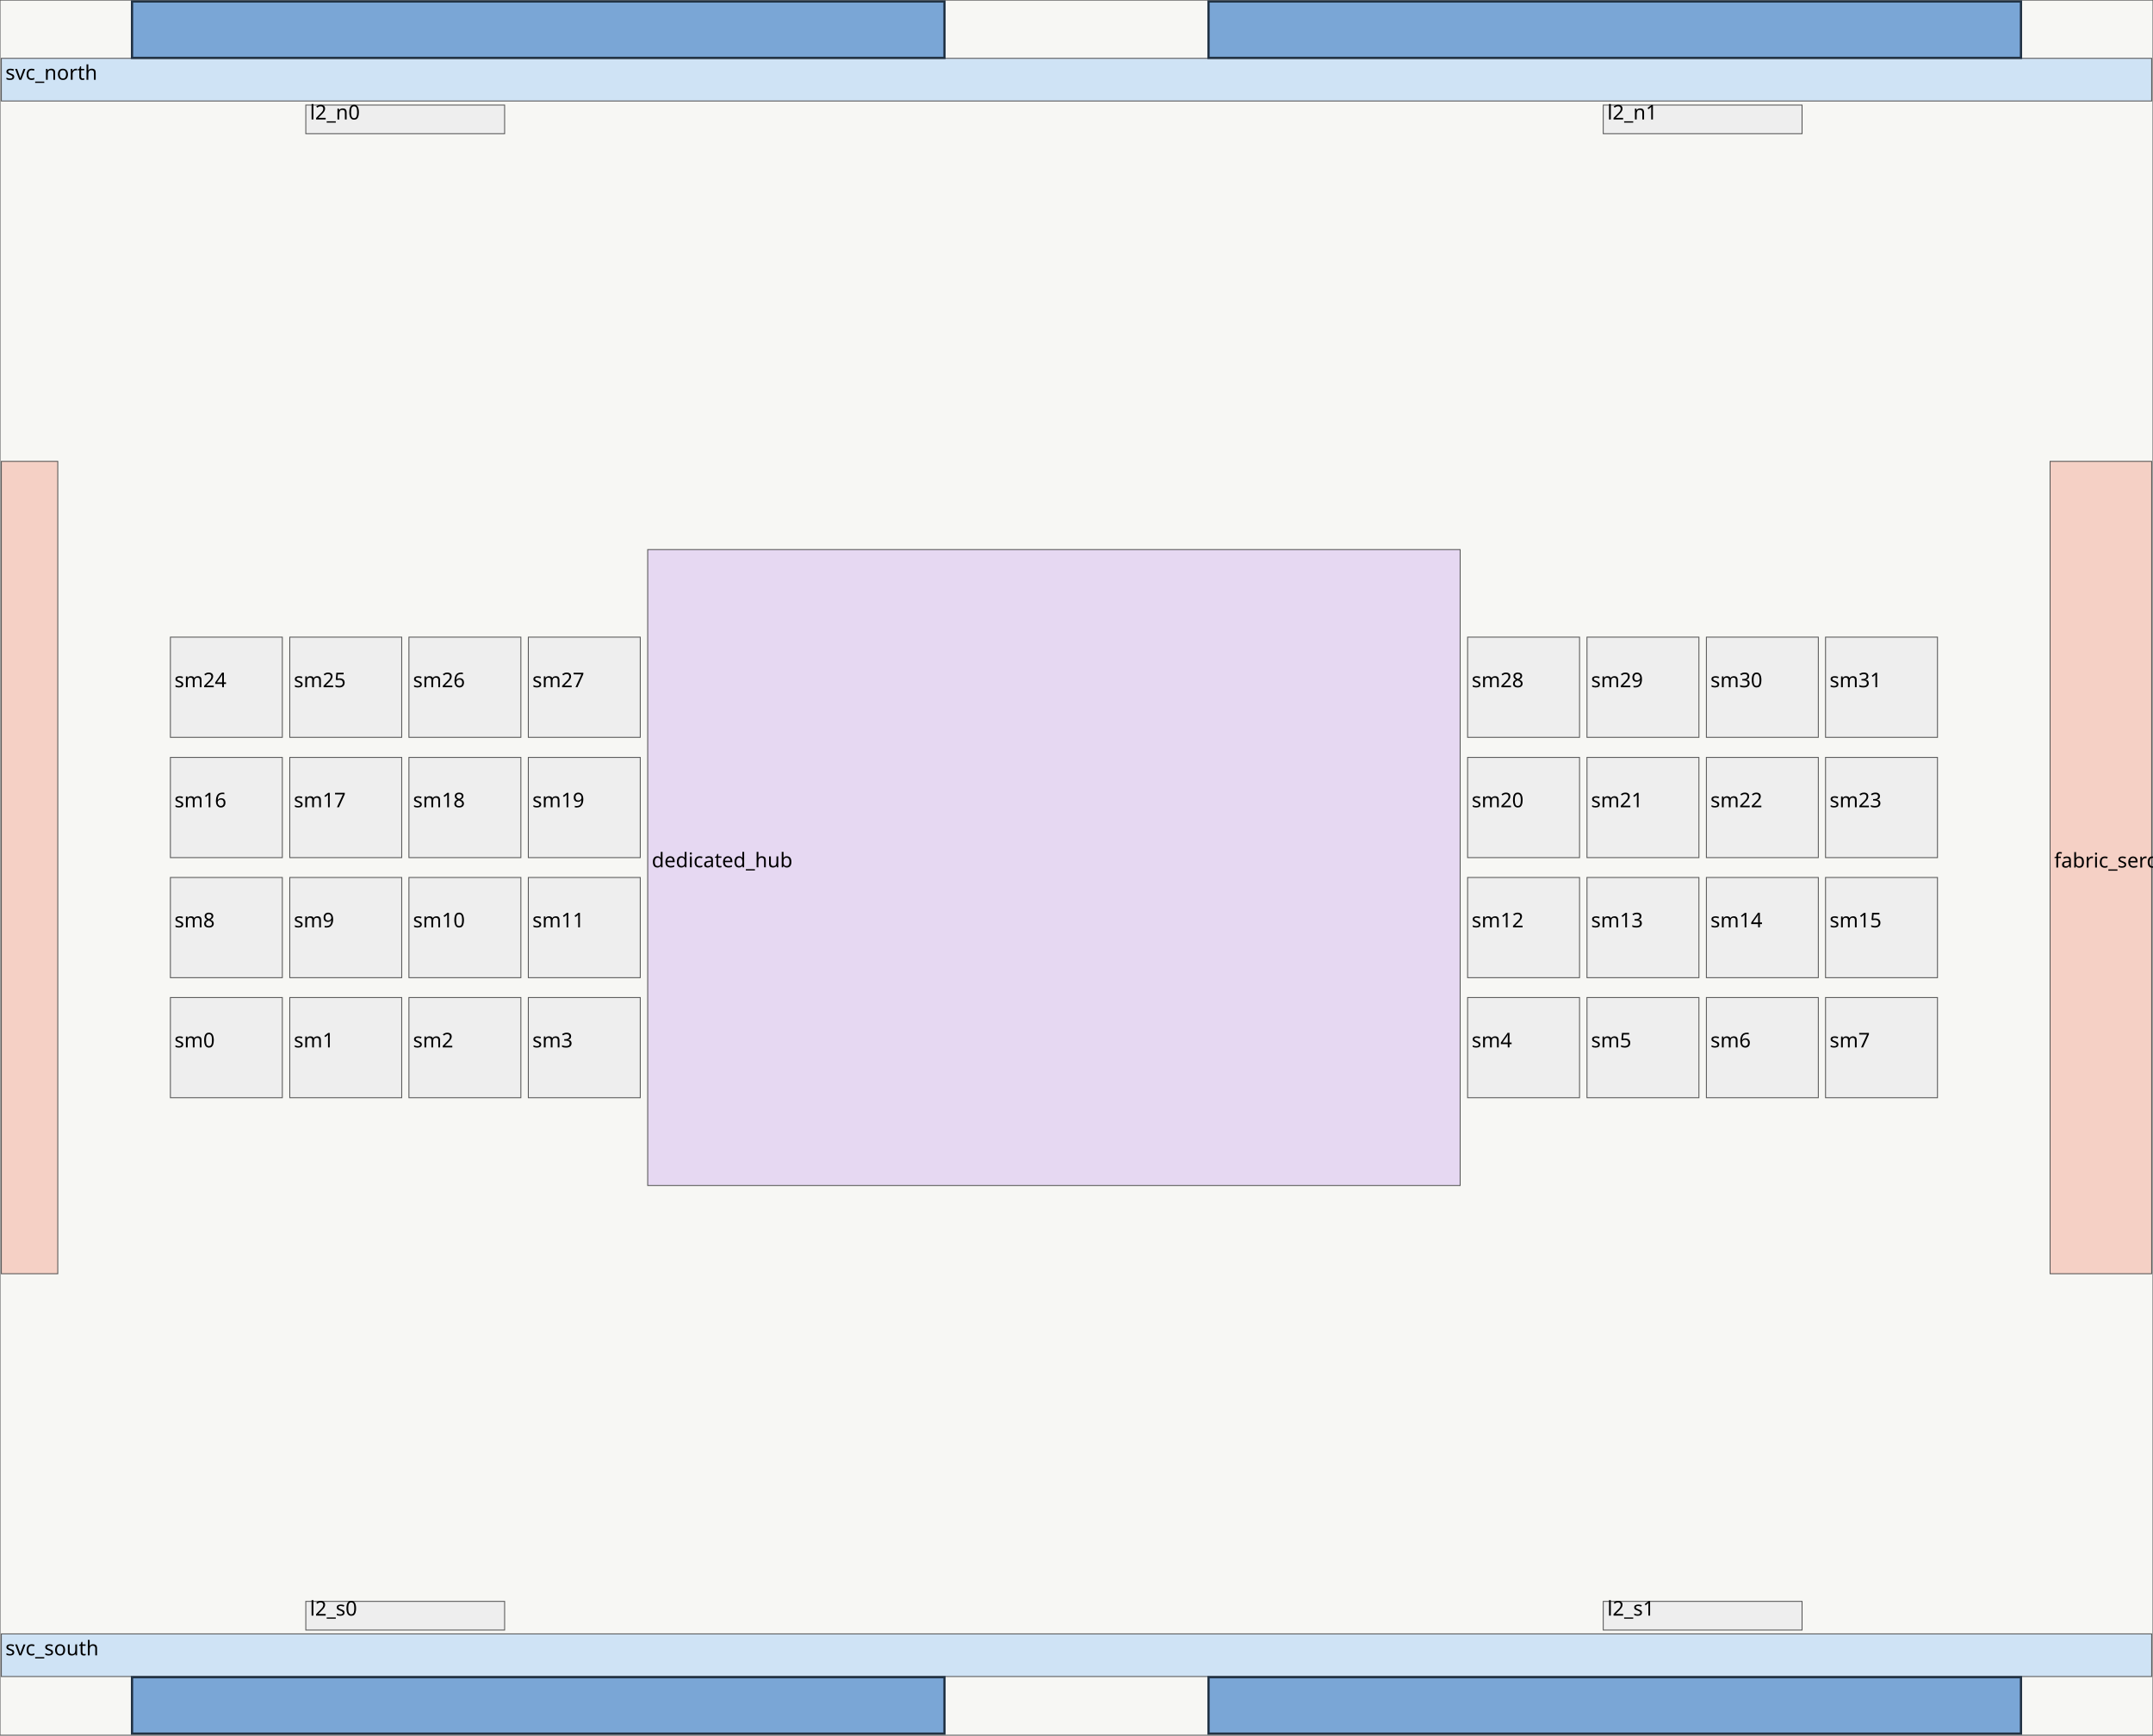
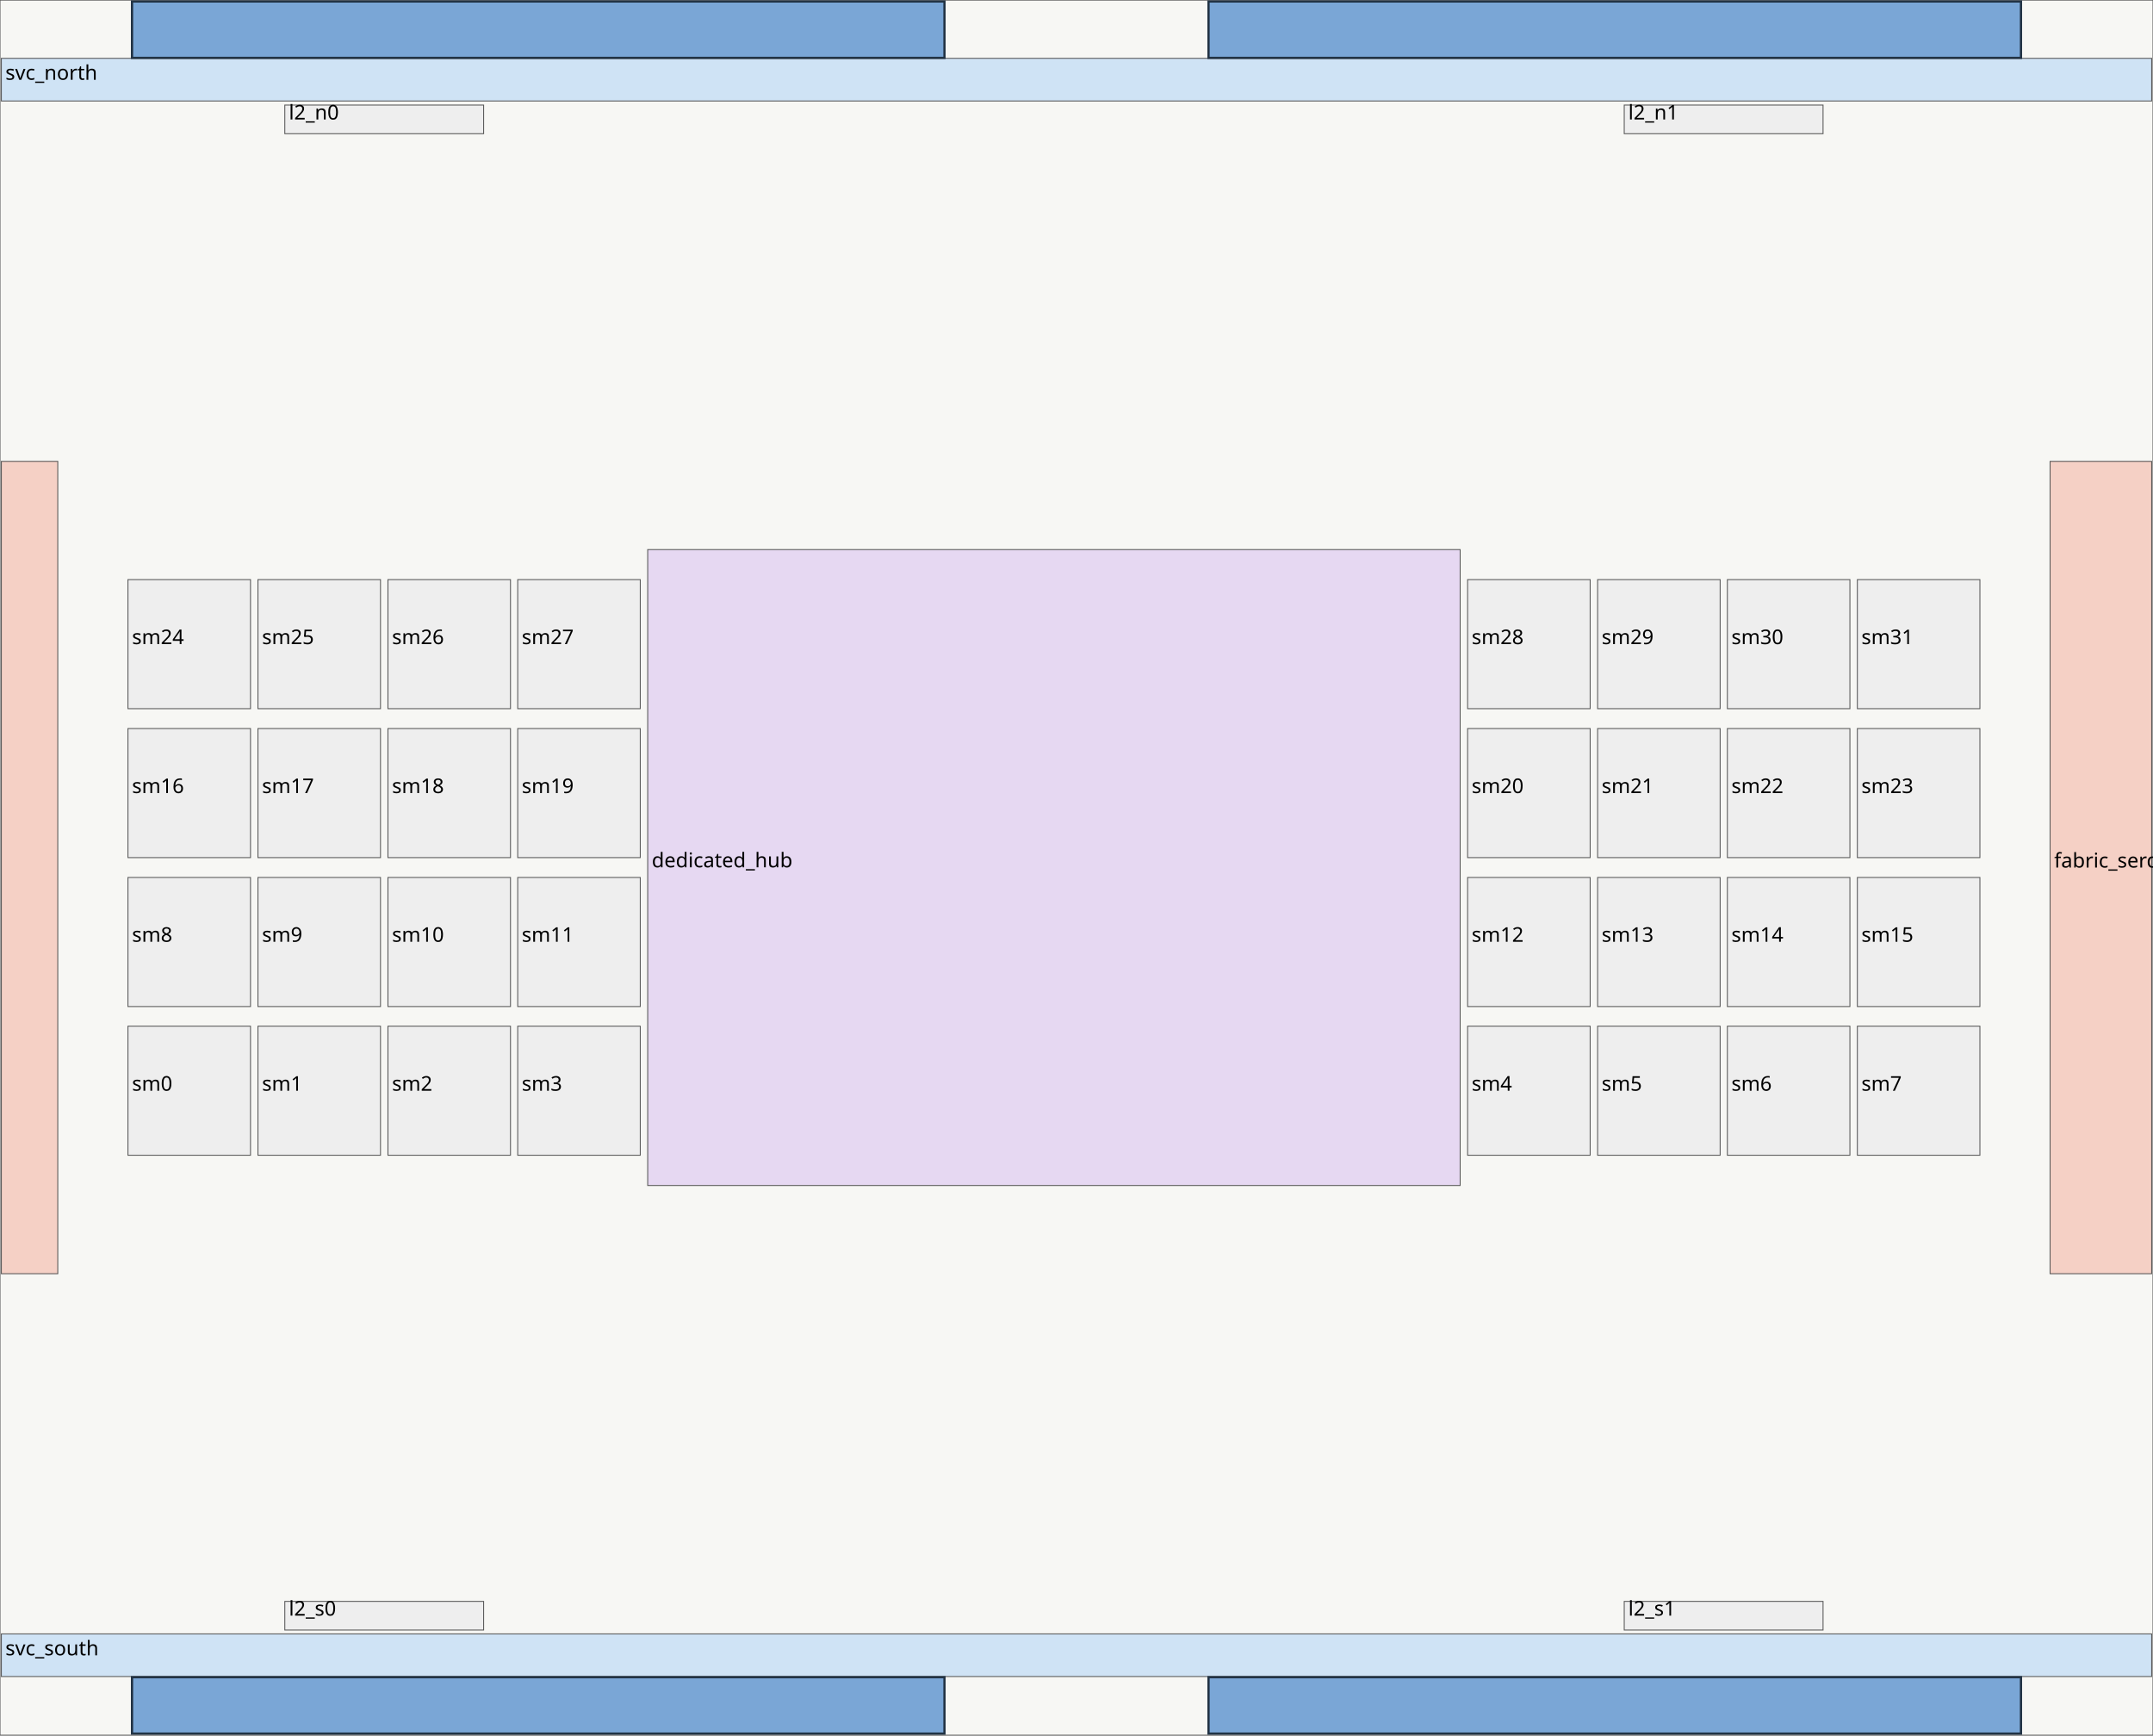
<svg xmlns="http://www.w3.org/2000/svg" width="954" height="769" viewBox="0 0 954.0 768.9" font-family="sans-serif" font-size="9">
  <rect x="0.0" y="-0.0" width="954.0" height="768.9" fill="#f7f7f4" stroke="#555" stroke-width="0.4" />
  <rect x="0.6" y="724.0" width="952.8" height="18.9" fill="#cfe3f5" stroke="#555" stroke-width="0.4" />
  <rect x="0.6" y="25.8" width="952.8" height="18.9" fill="#cfe3f5" stroke="#555" stroke-width="0.4" />
  <rect x="0.6" y="204.4" width="25.0" height="360.0" fill="#f5d0c5" stroke="#555" stroke-width="0.4" />
  <rect x="908.4" y="204.4" width="45.0" height="360.0" fill="#f5d0c5" stroke="#555" stroke-width="0.4" />
  <rect x="287.0" y="243.5" width="360.0" height="281.8" fill="#e6d8f2" stroke="#555" stroke-width="0.4" />
-   <rect x="75.5" y="442.0" width="49.6" height="44.4" fill="#eee" stroke="#555" stroke-width="0.4" />
-   <rect x="128.4" y="442.0" width="49.6" height="44.4" fill="#eee" stroke="#555" stroke-width="0.4" />
-   <rect x="181.2" y="442.0" width="49.6" height="44.4" fill="#eee" stroke="#555" stroke-width="0.4" />
-   <rect x="234.1" y="442.0" width="49.6" height="44.4" fill="#eee" stroke="#555" stroke-width="0.4" />
-   <rect x="650.3" y="442.0" width="49.6" height="44.4" fill="#eee" stroke="#555" stroke-width="0.4" />
-   <rect x="703.2" y="442.0" width="49.6" height="44.4" fill="#eee" stroke="#555" stroke-width="0.4" />
-   <rect x="756.1" y="442.0" width="49.6" height="44.4" fill="#eee" stroke="#555" stroke-width="0.4" />
-   <rect x="808.9" y="442.0" width="49.6" height="44.4" fill="#eee" stroke="#555" stroke-width="0.4" />
-   <rect x="75.5" y="388.8" width="49.6" height="44.4" fill="#eee" stroke="#555" stroke-width="0.4" />
-   <rect x="128.4" y="388.8" width="49.6" height="44.4" fill="#eee" stroke="#555" stroke-width="0.4" />
-   <rect x="181.2" y="388.8" width="49.6" height="44.4" fill="#eee" stroke="#555" stroke-width="0.4" />
-   <rect x="234.1" y="388.8" width="49.6" height="44.4" fill="#eee" stroke="#555" stroke-width="0.4" />
-   <rect x="650.3" y="388.8" width="49.6" height="44.4" fill="#eee" stroke="#555" stroke-width="0.4" />
-   <rect x="703.2" y="388.8" width="49.6" height="44.4" fill="#eee" stroke="#555" stroke-width="0.4" />
-   <rect x="756.1" y="388.8" width="49.6" height="44.4" fill="#eee" stroke="#555" stroke-width="0.4" />
-   <rect x="808.9" y="388.8" width="49.6" height="44.4" fill="#eee" stroke="#555" stroke-width="0.4" />
-   <rect x="75.5" y="335.6" width="49.6" height="44.4" fill="#eee" stroke="#555" stroke-width="0.4" />
-   <rect x="128.4" y="335.6" width="49.6" height="44.4" fill="#eee" stroke="#555" stroke-width="0.4" />
-   <rect x="181.2" y="335.6" width="49.6" height="44.4" fill="#eee" stroke="#555" stroke-width="0.4" />
-   <rect x="234.1" y="335.6" width="49.6" height="44.4" fill="#eee" stroke="#555" stroke-width="0.4" />
-   <rect x="650.3" y="335.6" width="49.6" height="44.4" fill="#eee" stroke="#555" stroke-width="0.4" />
-   <rect x="703.2" y="335.6" width="49.6" height="44.4" fill="#eee" stroke="#555" stroke-width="0.4" />
-   <rect x="756.1" y="335.6" width="49.6" height="44.4" fill="#eee" stroke="#555" stroke-width="0.4" />
-   <rect x="808.9" y="335.6" width="49.6" height="44.4" fill="#eee" stroke="#555" stroke-width="0.4" />
-   <rect x="75.5" y="282.3" width="49.6" height="44.4" fill="#eee" stroke="#555" stroke-width="0.4" />
-   <rect x="128.4" y="282.3" width="49.6" height="44.4" fill="#eee" stroke="#555" stroke-width="0.4" />
-   <rect x="181.2" y="282.3" width="49.6" height="44.4" fill="#eee" stroke="#555" stroke-width="0.4" />
-   <rect x="234.1" y="282.3" width="49.6" height="44.4" fill="#eee" stroke="#555" stroke-width="0.4" />
-   <rect x="650.3" y="282.3" width="49.6" height="44.4" fill="#eee" stroke="#555" stroke-width="0.4" />
-   <rect x="703.2" y="282.3" width="49.6" height="44.4" fill="#eee" stroke="#555" stroke-width="0.4" />
-   <rect x="756.1" y="282.3" width="49.6" height="44.4" fill="#eee" stroke="#555" stroke-width="0.4" />
-   <rect x="808.9" y="282.3" width="49.6" height="44.4" fill="#eee" stroke="#555" stroke-width="0.4" />
-   <rect x="135.5" y="709.6" width="88.1" height="12.7" fill="#eee" stroke="#555" stroke-width="0.4" />
-   <rect x="710.4" y="709.6" width="88.1" height="12.7" fill="#eee" stroke="#555" stroke-width="0.4" />
-   <rect x="135.5" y="46.5" width="88.1" height="12.7" fill="#eee" stroke="#555" stroke-width="0.4" />
-   <rect x="710.4" y="46.5" width="88.1" height="12.7" fill="#eee" stroke="#555" stroke-width="0.4" />
+   <rect x="56.7" y="454.7" width="54.3" height="57.2" fill="#eee" stroke="#555" stroke-width="0.4" />
+   <rect x="114.3" y="454.7" width="54.3" height="57.2" fill="#eee" stroke="#555" stroke-width="0.4" />
+   <rect x="171.9" y="454.7" width="54.3" height="57.2" fill="#eee" stroke="#555" stroke-width="0.4" />
+   <rect x="229.4" y="454.7" width="54.3" height="57.2" fill="#eee" stroke="#555" stroke-width="0.4" />
+   <rect x="650.3" y="454.7" width="54.3" height="57.2" fill="#eee" stroke="#555" stroke-width="0.4" />
+   <rect x="707.9" y="454.7" width="54.3" height="57.2" fill="#eee" stroke="#555" stroke-width="0.4" />
+   <rect x="765.4" y="454.7" width="54.3" height="57.2" fill="#eee" stroke="#555" stroke-width="0.4" />
+   <rect x="823.0" y="454.7" width="54.3" height="57.2" fill="#eee" stroke="#555" stroke-width="0.4" />
+   <rect x="56.7" y="388.8" width="54.3" height="57.2" fill="#eee" stroke="#555" stroke-width="0.4" />
+   <rect x="114.3" y="388.8" width="54.3" height="57.2" fill="#eee" stroke="#555" stroke-width="0.4" />
+   <rect x="171.9" y="388.8" width="54.3" height="57.2" fill="#eee" stroke="#555" stroke-width="0.4" />
+   <rect x="229.4" y="388.8" width="54.3" height="57.2" fill="#eee" stroke="#555" stroke-width="0.4" />
+   <rect x="650.3" y="388.8" width="54.3" height="57.2" fill="#eee" stroke="#555" stroke-width="0.4" />
+   <rect x="707.9" y="388.8" width="54.3" height="57.2" fill="#eee" stroke="#555" stroke-width="0.4" />
+   <rect x="765.4" y="388.8" width="54.3" height="57.2" fill="#eee" stroke="#555" stroke-width="0.4" />
+   <rect x="823.0" y="388.8" width="54.3" height="57.2" fill="#eee" stroke="#555" stroke-width="0.4" />
+   <rect x="56.7" y="322.8" width="54.3" height="57.2" fill="#eee" stroke="#555" stroke-width="0.4" />
+   <rect x="114.3" y="322.8" width="54.3" height="57.2" fill="#eee" stroke="#555" stroke-width="0.4" />
+   <rect x="171.9" y="322.8" width="54.3" height="57.2" fill="#eee" stroke="#555" stroke-width="0.4" />
+   <rect x="229.4" y="322.8" width="54.3" height="57.2" fill="#eee" stroke="#555" stroke-width="0.4" />
+   <rect x="650.3" y="322.8" width="54.3" height="57.2" fill="#eee" stroke="#555" stroke-width="0.4" />
+   <rect x="707.9" y="322.8" width="54.3" height="57.2" fill="#eee" stroke="#555" stroke-width="0.4" />
+   <rect x="765.4" y="322.8" width="54.3" height="57.2" fill="#eee" stroke="#555" stroke-width="0.4" />
+   <rect x="823.0" y="322.8" width="54.3" height="57.2" fill="#eee" stroke="#555" stroke-width="0.4" />
+   <rect x="56.7" y="256.8" width="54.3" height="57.2" fill="#eee" stroke="#555" stroke-width="0.4" />
+   <rect x="114.3" y="256.8" width="54.3" height="57.2" fill="#eee" stroke="#555" stroke-width="0.4" />
+   <rect x="171.9" y="256.8" width="54.3" height="57.2" fill="#eee" stroke="#555" stroke-width="0.4" />
+   <rect x="229.4" y="256.8" width="54.3" height="57.2" fill="#eee" stroke="#555" stroke-width="0.4" />
+   <rect x="650.3" y="256.8" width="54.3" height="57.2" fill="#eee" stroke="#555" stroke-width="0.4" />
+   <rect x="707.9" y="256.8" width="54.3" height="57.2" fill="#eee" stroke="#555" stroke-width="0.4" />
+   <rect x="765.4" y="256.8" width="54.3" height="57.2" fill="#eee" stroke="#555" stroke-width="0.4" />
+   <rect x="823.0" y="256.8" width="54.3" height="57.2" fill="#eee" stroke="#555" stroke-width="0.4" />
+   <rect x="126.2" y="709.6" width="88.1" height="12.7" fill="#eee" stroke="#555" stroke-width="0.4" />
+   <rect x="719.7" y="709.6" width="88.1" height="12.7" fill="#eee" stroke="#555" stroke-width="0.4" />
+   <rect x="126.2" y="46.5" width="88.1" height="12.7" fill="#eee" stroke="#555" stroke-width="0.4" />
+   <rect x="719.7" y="46.5" width="88.1" height="12.7" fill="#eee" stroke="#555" stroke-width="0.4" />
  <rect x="58.5" y="743.2" width="360.0" height="25.0" fill="#7aa6d6" stroke="#234" />
  <rect x="58.5" y="0.6" width="360.0" height="25.0" fill="#7aa6d6" stroke="#234" />
  <rect x="535.5" y="743.2" width="360.0" height="25.0" fill="#7aa6d6" stroke="#234" />
  <rect x="535.5" y="0.6" width="360.0" height="25.0" fill="#7aa6d6" stroke="#234" />
  <text x="2.4" y="733.5">svc_south</text>
  <text x="2.4" y="35.3">svc_north</text>
  <text x="910.2" y="384.4">fabric_serdes</text>
  <text x="288.8" y="384.3">dedicated_hub</text>
-   <text x="77.3" y="464.1">sm0</text>
-   <text x="130.2" y="464.1">sm1</text>
-   <text x="183.0" y="464.1">sm2</text>
-   <text x="235.9" y="464.1">sm3</text>
-   <text x="652.1" y="464.1">sm4</text>
-   <text x="705.0" y="464.1">sm5</text>
-   <text x="757.9" y="464.1">sm6</text>
-   <text x="810.7" y="464.1">sm7</text>
-   <text x="77.3" y="410.9">sm8</text>
-   <text x="130.2" y="410.9">sm9</text>
-   <text x="183.0" y="410.9">sm10</text>
-   <text x="235.9" y="410.9">sm11</text>
-   <text x="652.1" y="410.9">sm12</text>
-   <text x="705.0" y="410.9">sm13</text>
-   <text x="757.9" y="410.9">sm14</text>
-   <text x="810.7" y="410.9">sm15</text>
-   <text x="77.3" y="357.7">sm16</text>
-   <text x="130.2" y="357.7">sm17</text>
-   <text x="183.0" y="357.7">sm18</text>
-   <text x="235.9" y="357.7">sm19</text>
-   <text x="652.1" y="357.7">sm20</text>
-   <text x="705.0" y="357.7">sm21</text>
-   <text x="757.9" y="357.7">sm22</text>
-   <text x="810.7" y="357.7">sm23</text>
-   <text x="77.3" y="304.5">sm24</text>
-   <text x="130.2" y="304.5">sm25</text>
-   <text x="183.0" y="304.5">sm26</text>
-   <text x="235.9" y="304.5">sm27</text>
-   <text x="652.1" y="304.5">sm28</text>
-   <text x="705.0" y="304.5">sm29</text>
-   <text x="757.9" y="304.5">sm30</text>
-   <text x="810.7" y="304.5">sm31</text>
-   <text x="137.3" y="715.9">l2_s0</text>
-   <text x="712.2" y="715.9">l2_s1</text>
-   <text x="137.3" y="52.9">l2_n0</text>
-   <text x="712.2" y="52.9">l2_n1</text>
+   <text x="58.5" y="483.3">sm0</text>
+   <text x="116.1" y="483.3">sm1</text>
+   <text x="173.7" y="483.3">sm2</text>
+   <text x="231.2" y="483.3">sm3</text>
+   <text x="652.1" y="483.3">sm4</text>
+   <text x="709.7" y="483.3">sm5</text>
+   <text x="767.2" y="483.3">sm6</text>
+   <text x="824.8" y="483.3">sm7</text>
+   <text x="58.5" y="417.3">sm8</text>
+   <text x="116.1" y="417.3">sm9</text>
+   <text x="173.7" y="417.3">sm10</text>
+   <text x="231.2" y="417.3">sm11</text>
+   <text x="652.1" y="417.3">sm12</text>
+   <text x="709.7" y="417.3">sm13</text>
+   <text x="767.2" y="417.3">sm14</text>
+   <text x="824.8" y="417.3">sm15</text>
+   <text x="58.5" y="351.4">sm16</text>
+   <text x="116.1" y="351.4">sm17</text>
+   <text x="173.7" y="351.4">sm18</text>
+   <text x="231.2" y="351.4">sm19</text>
+   <text x="652.1" y="351.4">sm20</text>
+   <text x="709.7" y="351.4">sm21</text>
+   <text x="767.2" y="351.4">sm22</text>
+   <text x="824.8" y="351.4">sm23</text>
+   <text x="58.5" y="285.4">sm24</text>
+   <text x="116.1" y="285.4">sm25</text>
+   <text x="173.7" y="285.4">sm26</text>
+   <text x="231.2" y="285.4">sm27</text>
+   <text x="652.1" y="285.4">sm28</text>
+   <text x="709.7" y="285.4">sm29</text>
+   <text x="767.2" y="285.4">sm30</text>
+   <text x="824.8" y="285.4">sm31</text>
+   <text x="128.0" y="715.9">l2_s0</text>
+   <text x="721.5" y="715.9">l2_s1</text>
+   <text x="128.0" y="52.9">l2_n0</text>
+   <text x="721.5" y="52.9">l2_n1</text>
</svg>
